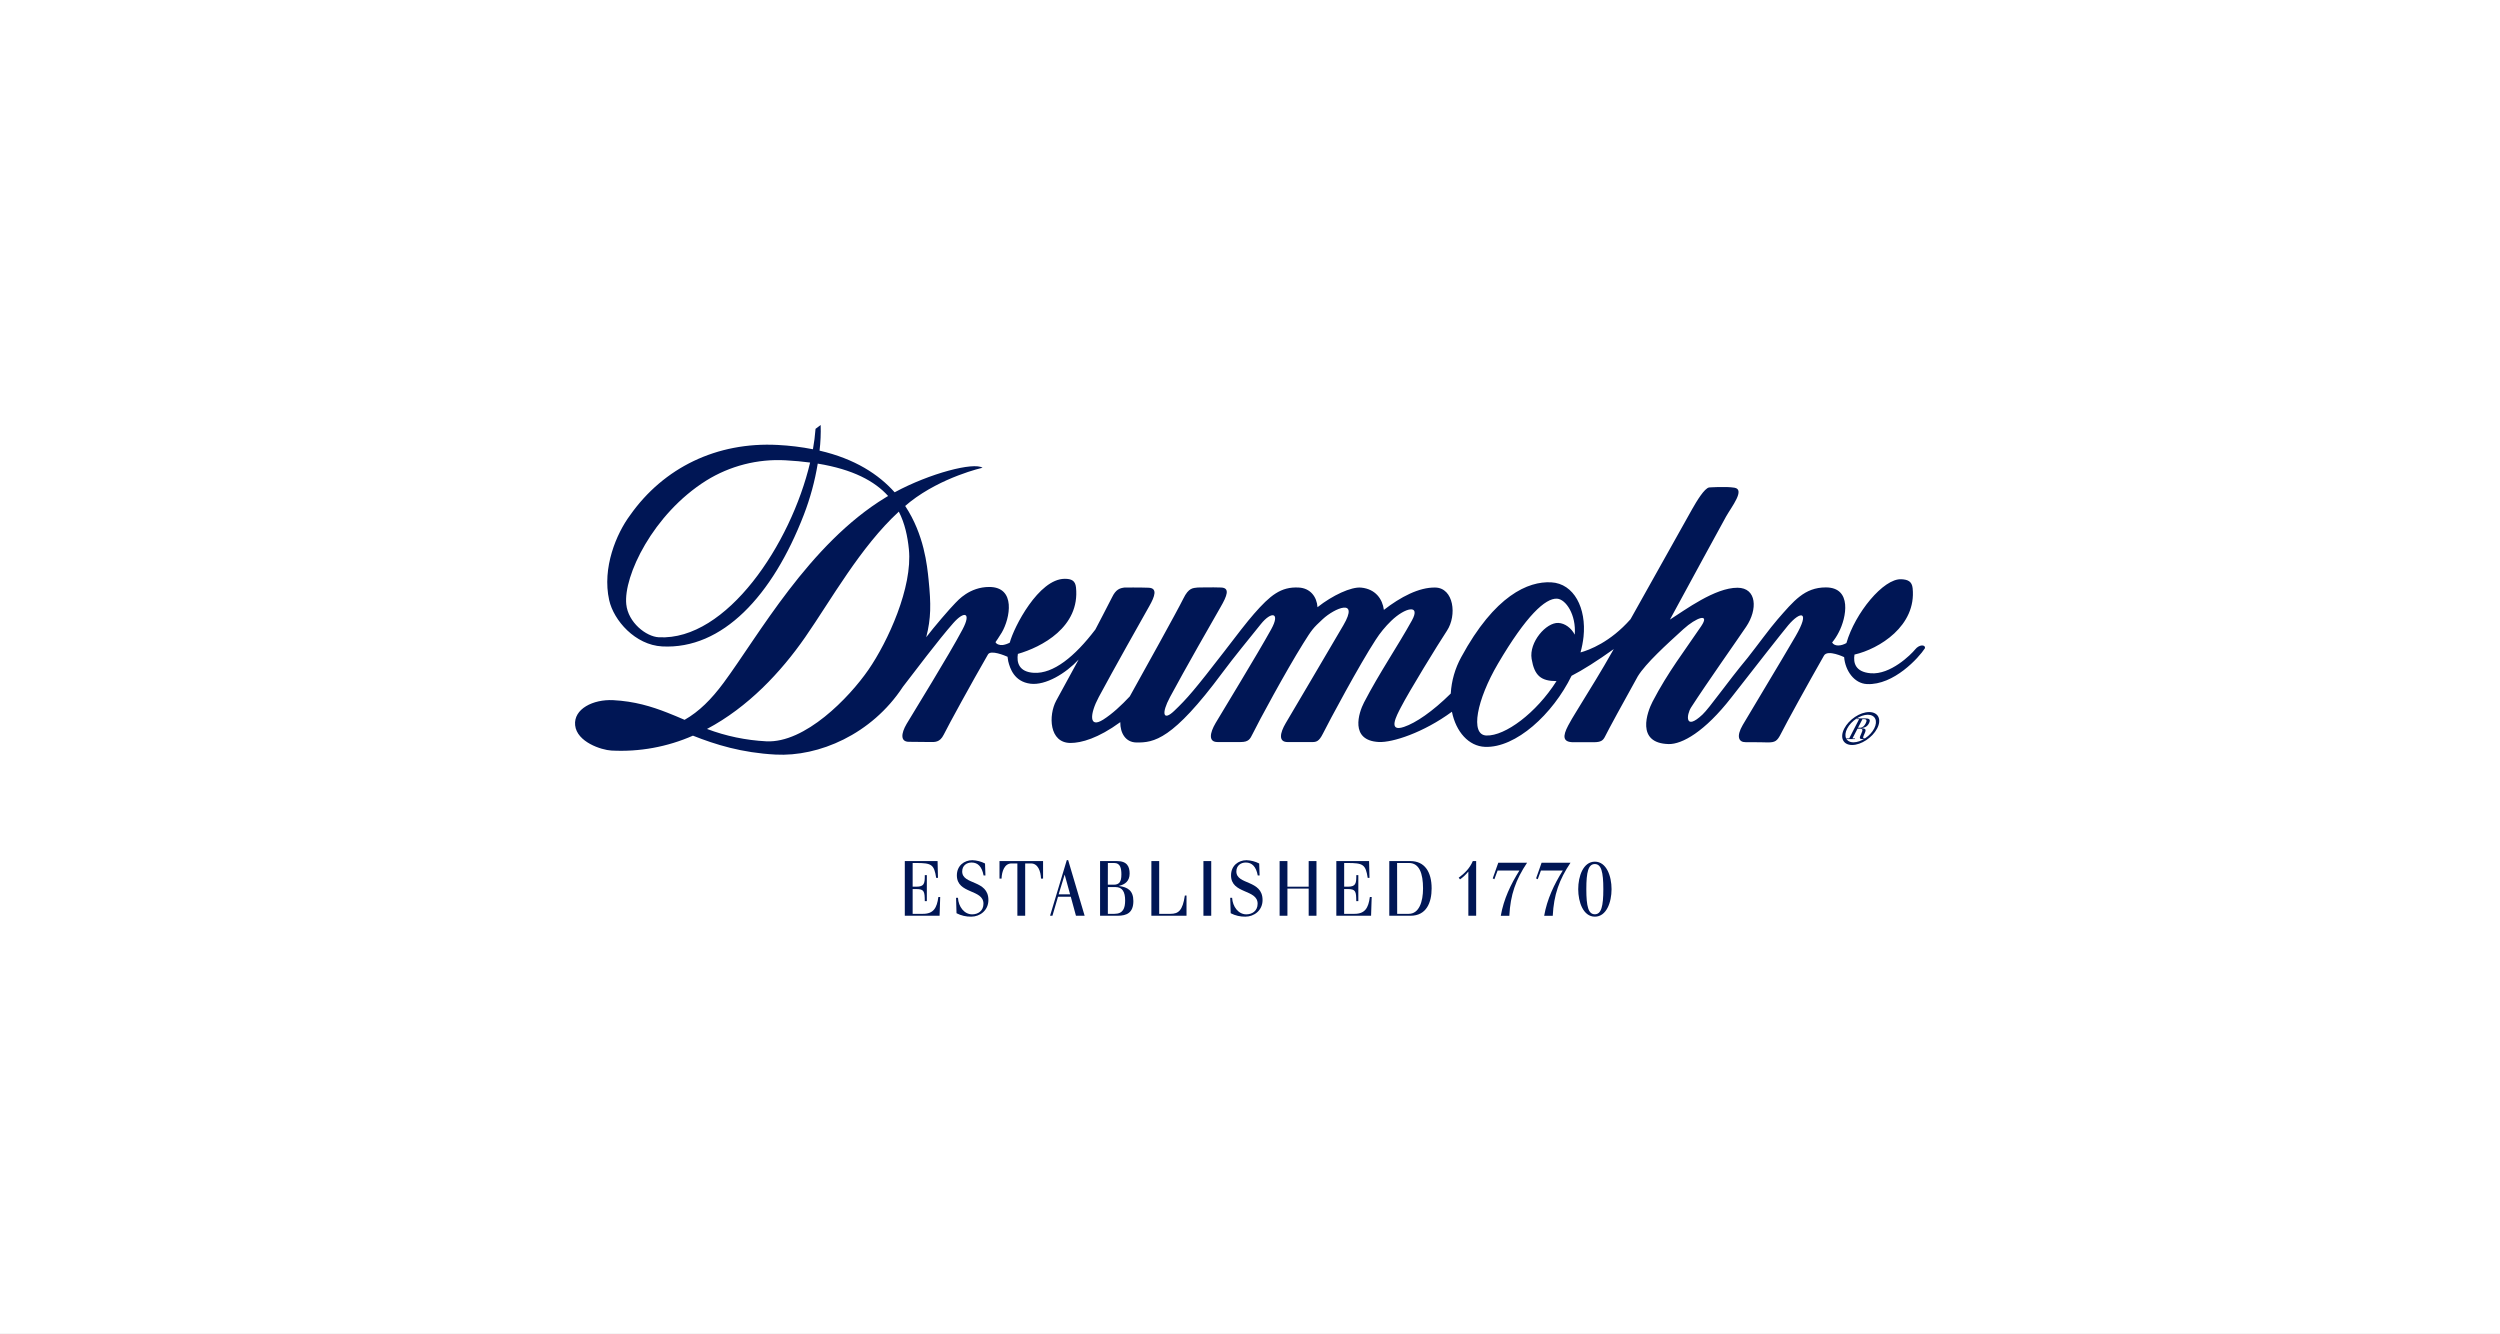
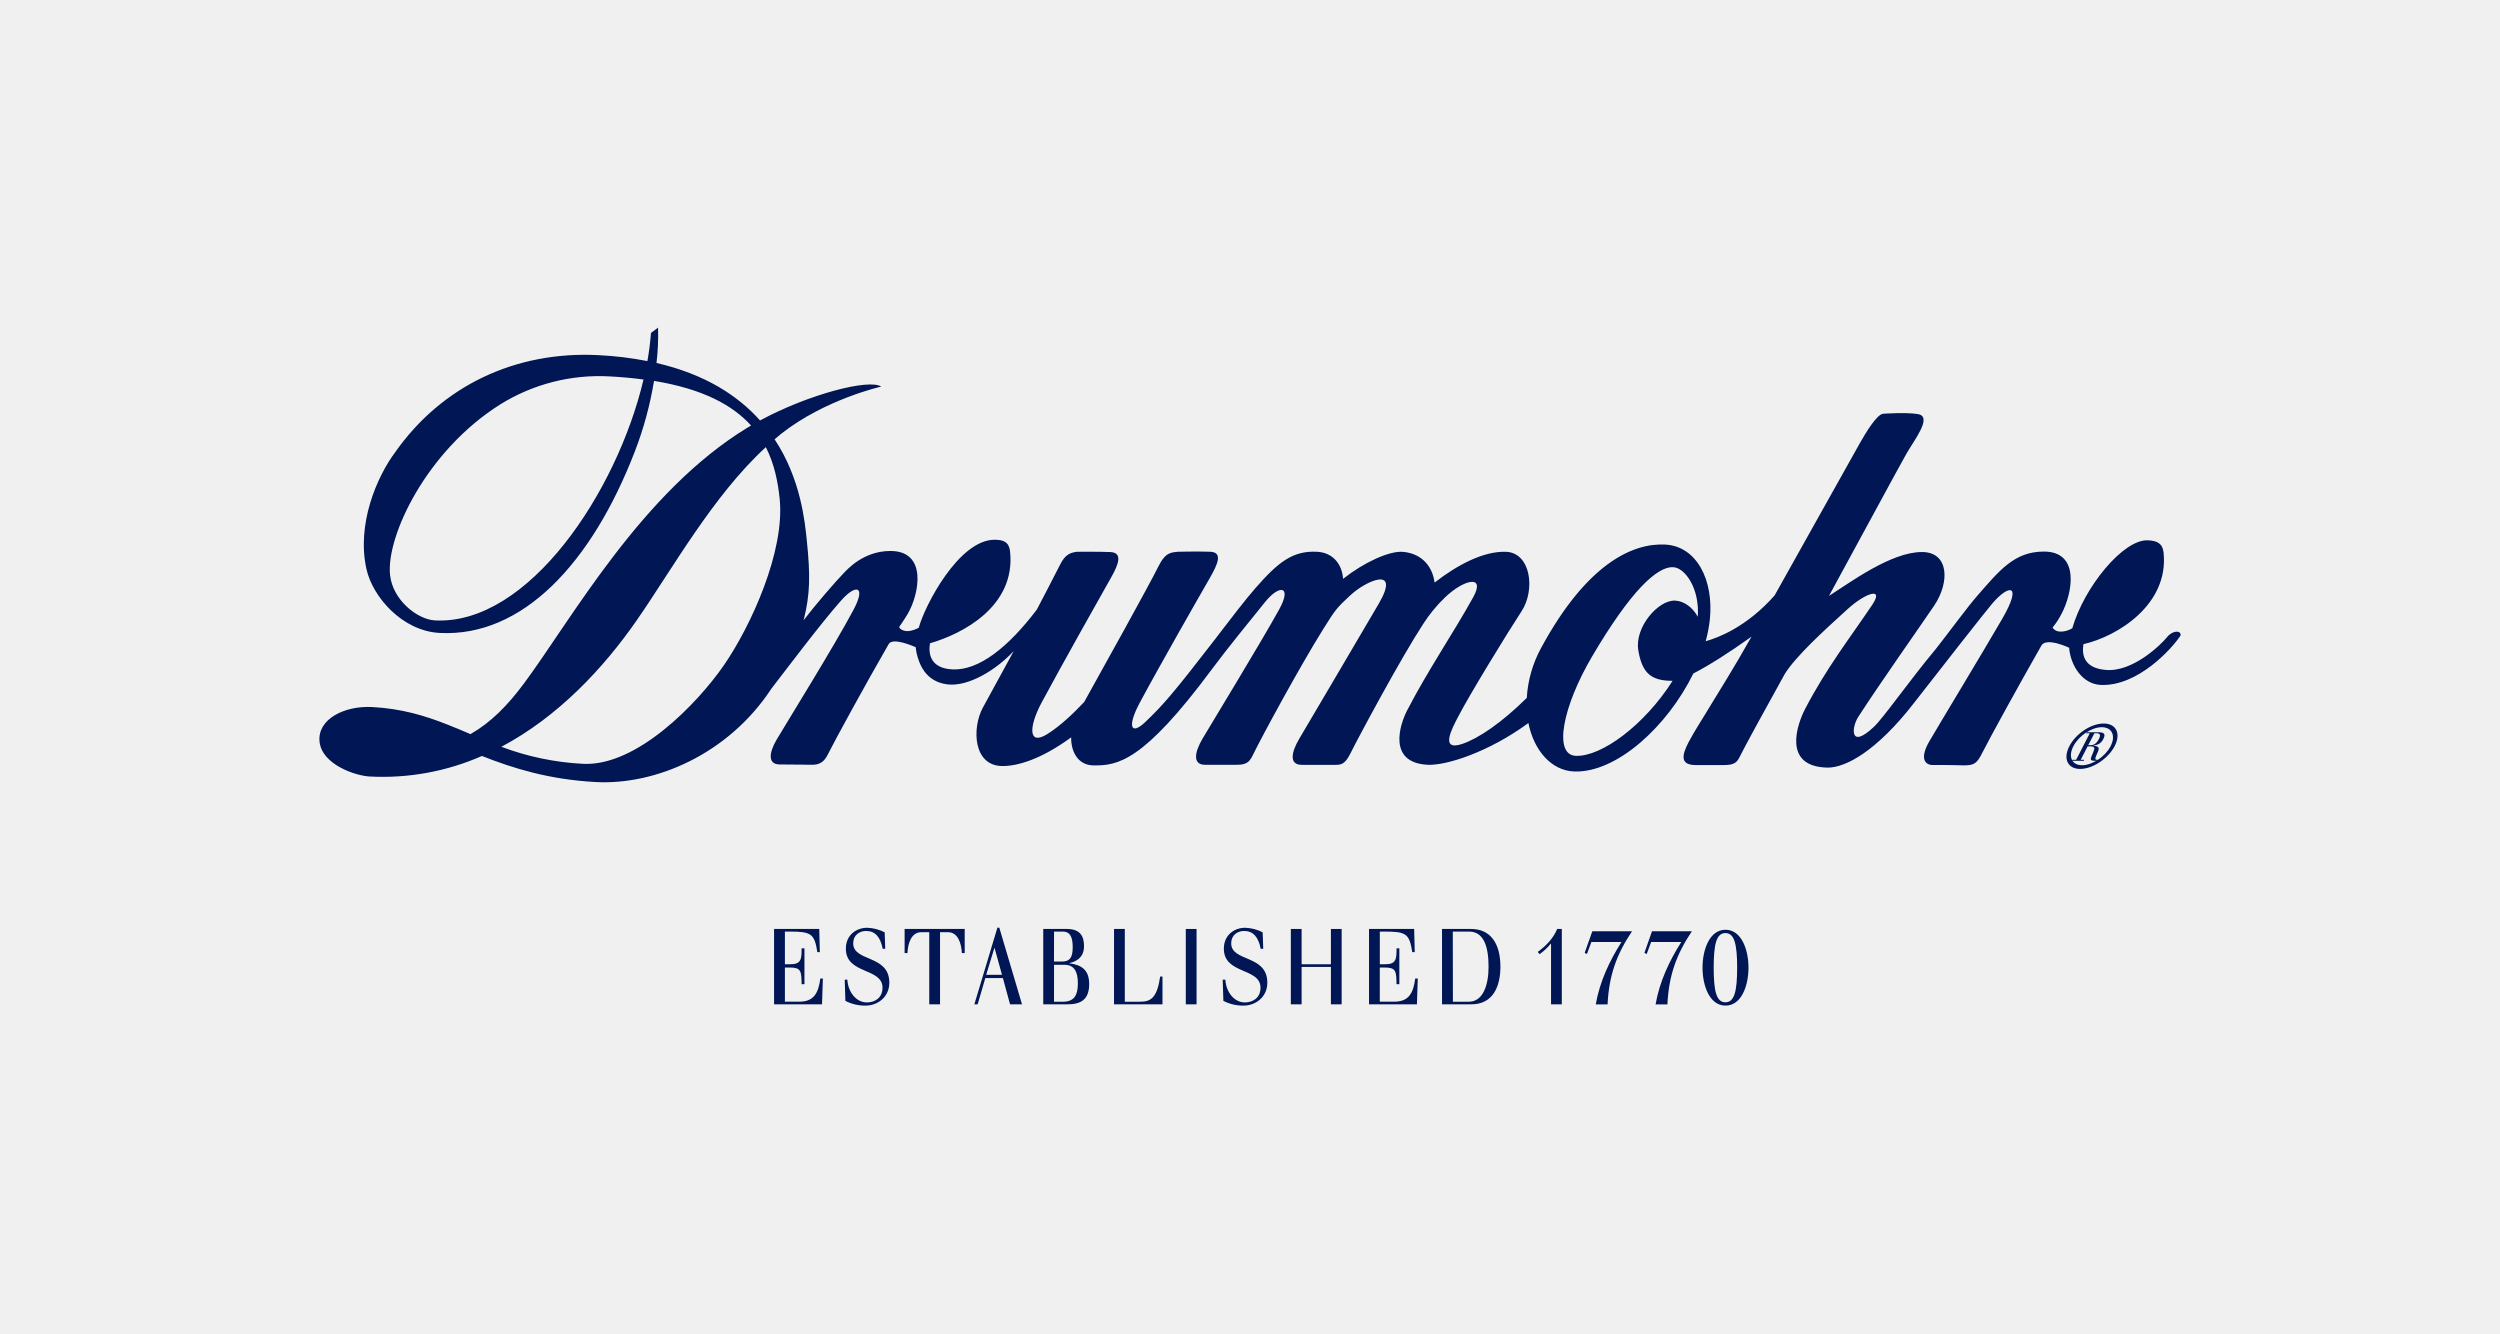
- <svg xmlns="http://www.w3.org/2000/svg" width="300" height="160" viewBox="0 0 300 160" fill="none">
-   <rect width="300" height="160" fill="white" />
-   <g clip-path="url(#clip0_117_1292)">
-     <path d="M79.053 76.473C87.197 76.903 94.912 65.28 97.213 55.506C96.302 55.385 95.328 55.292 94.27 55.236C90.92 55.049 87.593 55.901 84.74 57.675C78.345 61.693 74.806 69.132 75.152 72.51C75.375 74.701 77.532 76.392 79.053 76.473ZM104.209 80.377C106.553 76.981 109.528 70.476 109.066 65.906C108.909 64.365 108.586 62.817 107.859 61.395C103.25 65.629 99.737 71.98 96.616 76.474C93.7 80.671 89.758 84.869 84.839 87.475C87.116 88.333 89.511 88.833 91.94 88.957C96.605 89.205 101.904 83.715 104.209 80.377ZM188.971 76.16C189.159 73.775 187.9 71.895 186.837 71.84C185.444 71.766 183.14 73.884 179.759 79.637C177.222 83.953 176.365 88.199 178.372 88.262C180.615 88.333 184.339 85.576 186.782 81.732C184.924 81.732 184.13 81.089 183.794 79.064C183.466 77.068 185.536 74.675 187.007 74.752C187.783 74.79 188.549 75.352 188.971 76.16ZM229.821 77.928C230.311 77.317 231.059 77.328 230.996 77.784C230.256 78.932 227.251 82.24 224.039 82.089C222.502 82.019 221.433 80.482 221.295 78.855C221.295 78.855 219.314 77.905 218.879 78.668C216.937 82.075 214.362 86.751 213.735 88.004C213.258 88.963 212.998 89.077 212.171 89.092C212.171 89.092 210.493 89.044 209.476 89.061C208.647 89.075 208.324 88.383 209.127 87.001C209.966 85.555 213.699 79.396 215.472 76.337C217.267 73.24 216.055 73.299 214.588 75.028C214.095 75.602 210.253 80.492 207.769 83.692C204.555 87.829 201.839 89.318 200.249 89.288C196.259 89.199 197.677 85.414 198.307 84.199C200.149 80.651 202.211 78.01 204.14 75.148C205.253 73.495 203.545 74.098 202.008 75.497C199.943 77.376 197.52 79.575 196.543 81.144C194.864 84.157 192.994 87.589 192.615 88.363C192.361 88.884 192.095 89.059 191.257 89.067C190.855 89.067 189.515 89.067 188.789 89.067C187.525 89.059 187.503 88.35 188.179 87.068C188.801 85.903 189.273 85.245 190.306 83.513C190.634 82.962 192.057 80.726 193.651 77.888C191.721 79.274 189.895 80.428 188.588 81.095C186.33 85.708 181.901 89.767 178.206 89.624C176.236 89.546 174.717 87.812 174.23 85.408C170.801 87.927 167.086 89.126 165.448 89.04C161.943 88.855 163.047 85.517 163.682 84.298C165.523 80.749 167.709 77.563 169.427 74.461C170.544 72.445 168.591 72.904 166.948 74.5C166.237 75.185 165.609 75.952 165.076 76.784C163.162 79.709 159.478 86.573 158.743 88.051C158.265 89.01 157.925 89.047 157.437 89.047H154.512C153.393 89.047 153.588 87.965 154.281 86.787C155.126 85.352 159.424 78.083 161.209 75.021C163.146 71.7 160.146 72.976 158.721 74.303C157.538 75.4 157.435 75.542 156.391 77.206C154.292 80.564 150.99 86.677 150.329 88.04C150.006 88.704 149.823 89.044 148.877 89.044H146.094C144.989 89.044 145.175 87.951 145.868 86.773C146.712 85.338 150.823 78.621 152.542 75.519C153.685 73.454 152.559 73.322 151.302 74.892C149.933 76.601 148.075 78.851 146.697 80.71C140.696 88.808 138.474 89.127 136.36 89.097C135.074 89.079 134.42 87.974 134.434 86.658C131.773 88.602 129.752 89.155 128.466 89.155C125.884 89.155 125.801 85.842 126.739 84.091C127.111 83.394 129.439 79.143 129.439 79.143C127.894 80.811 125.466 82.276 123.651 82.046C121.708 81.798 121.196 80.208 120.986 79.346C120.95 79.169 120.924 78.991 120.906 78.812C120.595 78.677 118.893 77.951 118.556 78.536C116.566 81.989 113.87 86.911 113.247 88.163C112.77 89.122 112.152 89.043 111.618 89.043C111.618 89.043 110.129 89.017 109.072 89.017C108.043 89.017 108.105 88.044 108.796 86.865C109.642 85.43 113.851 78.658 115.511 75.52C116.583 73.493 115.726 73.261 114.397 74.767C112.593 76.811 109.728 80.631 108.351 82.411C104.589 88.15 98.224 90.824 93.073 90.55C89.01 90.334 85.868 89.357 83.152 88.279C80.074 89.633 76.724 90.245 73.369 90.066C72.16 90.001 69.226 89.041 69.016 87.033C68.816 85.071 71.182 83.896 73.588 84.019C76.139 84.154 78.16 84.767 80.077 85.519C80.774 85.79 81.459 86.081 82.15 86.38C83.895 85.387 85.366 83.917 86.831 81.939C90.974 76.35 97.076 65.282 106.275 59.697C106.373 59.637 106.475 59.578 106.575 59.519C104.974 57.743 102.371 56.329 98.129 55.633C97.785 57.73 97.226 59.786 96.462 61.768C92.704 71.507 86.679 77.955 79.46 77.571C76.231 77.4 73.646 74.457 73.102 72.019C72.235 68.145 73.968 64.028 75.622 61.812C79.641 56.114 86.016 53.008 93.339 53.395C94.754 53.466 96.162 53.638 97.552 53.91C97.699 53.1 97.803 52.282 97.865 51.461L98.479 50.999C98.514 52.026 98.469 53.055 98.345 54.075C102.597 55.058 105.445 56.932 107.358 59.076C111.608 56.78 116.852 55.431 117.905 56.129C117.905 56.129 113.047 57.218 109.218 60.219C109.016 60.379 108.821 60.55 108.623 60.716C110.901 64.16 111.258 67.872 111.432 69.578C111.731 72.498 111.73 74.194 111.147 76.466C112.061 75.259 113.994 73.012 114.648 72.355C114.934 72.068 116.334 70.436 118.709 70.436C121.944 70.436 121.214 74.193 120.213 75.905C119.912 76.421 119.462 77.053 119.462 77.053C119.549 77.291 119.929 77.444 120.326 77.404C120.623 77.358 120.909 77.261 121.172 77.117C121.658 75.26 124.643 69.457 127.769 69.457C128.556 69.457 129.033 69.661 129.119 70.484C129.62 75.26 124.968 77.658 122.145 78.468C121.984 79.472 122.249 80.643 124.084 80.74C126.389 80.862 128.952 78.82 131.443 75.542C131.443 75.542 133.144 72.294 133.444 71.68C133.908 70.713 134.38 70.58 134.938 70.504C134.938 70.504 136.796 70.485 137.834 70.527C138.924 70.57 138.591 71.548 137.914 72.738C137.088 74.19 133.532 80.512 131.855 83.643C130.765 85.678 130.645 87.454 132.382 86.357C133.469 85.668 134.577 84.635 135.571 83.573C137.258 80.542 141.256 73.346 142 71.834C142.652 70.502 143.152 70.578 143.715 70.502C143.715 70.502 145.488 70.46 146.532 70.502C147.623 70.545 147.257 71.489 146.457 72.868C145.618 74.318 142.078 80.518 140.402 83.649C139.312 85.684 139.604 86.543 140.893 85.318C142.449 83.838 143.358 82.782 147.001 78.064L147.114 77.914C148.233 76.446 149.686 74.557 150.479 73.662C152.425 71.442 153.7 70.389 155.848 70.505C157.238 70.578 158.02 71.611 158.101 72.863C159.907 71.435 162.152 70.39 163.352 70.514C165.066 70.689 165.898 71.885 166.066 73.187C168.059 71.64 170.294 70.46 172.236 70.505C174.444 70.548 174.863 73.821 173.631 75.691C172.523 77.373 169.102 82.946 168.094 84.903C167.604 85.852 166.481 87.901 168.474 87.229C169.89 86.753 171.893 85.395 174.09 83.226C174.18 81.696 174.609 80.205 175.345 78.862C179.372 71.432 183.394 69.733 186.143 69.879C188.892 70.026 190.381 72.992 190.024 76.411C189.953 77.046 189.833 77.675 189.662 78.291C190.709 78.004 193.234 77.06 195.663 74.305C198.789 68.726 202.291 62.455 203.064 61.085C203.587 60.158 204.54 58.572 205.098 58.495C205.098 58.495 207.086 58.351 208.137 58.525C209.44 58.743 207.813 60.781 207.137 61.969C206.461 63.157 202.764 70.004 200.391 74.352C202.219 73.193 205.801 70.519 208.502 70.529C210.829 70.537 210.93 73.145 209.544 75.2C208.421 76.869 204.838 81.936 202.934 84.887C202.362 85.777 202.161 87.757 204.298 85.748C205.167 84.929 207.221 81.937 209.716 78.937C210.826 77.529 212.431 75.328 213.304 74.333C215.258 72.095 216.545 70.489 219.101 70.489C222.285 70.489 221.573 74.13 220.646 75.883C220.427 76.317 220.161 76.725 219.854 77.101C220.154 77.608 220.953 77.523 221.569 77.167C222.598 73.58 226.015 69.394 228.165 69.508C228.951 69.549 229.434 69.769 229.518 70.593C229.98 75.108 225.509 77.868 222.539 78.549C222.378 79.545 222.64 80.636 224.481 80.791C226.845 80.994 229.31 78.562 229.821 77.928Z" fill="#001655" />
-     <path fill-rule="evenodd" clip-rule="evenodd" d="M221.313 87.421C220.749 88.512 221.17 89.4 222.255 89.4C223.339 89.4 224.683 88.512 225.255 87.421C225.826 86.331 225.398 85.448 224.301 85.448C223.203 85.448 221.879 86.331 221.313 87.421ZM221.665 87.421C222.136 86.512 223.245 85.768 224.135 85.768C225.025 85.768 225.374 86.512 224.904 87.421C224.433 88.331 223.315 89.079 222.42 89.079C221.526 89.079 221.192 88.333 221.665 87.421Z" fill="#001655" />
-     <path fill-rule="evenodd" clip-rule="evenodd" d="M221.906 88.604H221.58L221.536 88.691H222.566L222.61 88.604H222.3L222.903 87.437H223.122C223.561 87.437 223.559 87.581 223.353 88.038C223.13 88.528 223.078 88.691 223.496 88.691H223.749L223.793 88.604H223.708C223.496 88.604 223.565 88.424 223.736 88.056C223.992 87.507 223.879 87.437 223.386 87.376V87.368C223.743 87.327 224.061 87.209 224.269 86.806C224.531 86.302 224.269 86.209 223.828 86.209H222.815L222.77 86.295H223.095L221.906 88.604ZM223.495 86.295H223.675C224.028 86.295 224.046 86.486 223.879 86.809C223.736 87.096 223.509 87.329 223.202 87.329H222.959L223.495 86.295Z" fill="#001655" />
-     <path fill-rule="evenodd" clip-rule="evenodd" d="M126.008 109.889H126.294L126.963 107.605H128.493L129.115 109.889H130.156L128.18 103.219H128.014L126.008 109.889ZM128.413 107.321H127.037L127.752 104.978H127.767L128.413 107.321Z" fill="#001655" />
-     <path fill-rule="evenodd" clip-rule="evenodd" d="M132.945 106.449H133.865C134.688 106.449 135.017 107.035 135.017 108.054C135.017 108.991 134.771 109.661 133.731 109.661H132.942L132.945 106.449ZM132.945 103.559H133.709C134.432 103.559 134.567 104.191 134.567 104.935C134.567 105.87 134.281 106.164 133.629 106.164H132.939L132.945 103.559ZM132.008 109.89H134.112C135.214 109.89 136.004 109.532 136.004 108.129C136.004 106.862 135.312 106.459 134.289 106.321V106.302C135.004 106.137 135.555 105.728 135.555 104.824C135.555 104.016 135.27 103.329 134.042 103.329H132.008V109.89Z" fill="#001655" />
-     <path fill-rule="evenodd" clip-rule="evenodd" d="M193.387 106.7C193.387 105.14 192.778 103.399 191.387 103.399C189.995 103.399 189.386 105.134 189.386 106.7C189.386 108.265 189.995 110 191.387 110C192.778 110 193.387 108.265 193.387 106.7ZM192.4 106.7C192.4 108.775 192.152 109.713 191.379 109.713C190.606 109.713 190.359 108.777 190.359 106.7C190.359 104.622 190.606 103.686 191.379 103.686C192.152 103.686 192.4 104.632 192.4 106.7Z" fill="#001655" />
-     <path fill-rule="evenodd" clip-rule="evenodd" d="M166.714 109.661V109.89H169.262C171.178 109.89 171.796 108.294 171.796 106.614C171.796 104.632 170.964 103.329 169.238 103.329H166.714V109.661ZM167.651 103.559H169.08C170.313 103.559 170.765 104.806 170.765 106.614C170.765 108.211 170.288 109.661 169.051 109.661H167.661L167.651 103.559Z" fill="#001655" />
-     <path fill-rule="evenodd" clip-rule="evenodd" d="M138.164 109.89H142.382V107.467H142.182C141.919 109.267 141.409 109.661 140.467 109.661H139.103V103.329H138.166L138.164 109.89Z" fill="#001655" />
-     <path fill-rule="evenodd" clip-rule="evenodd" d="M108.576 109.89H112.75L112.824 107.642H112.603C112.43 108.954 112.018 109.661 110.761 109.661H109.518V106.687H109.962C110.917 106.687 110.962 106.99 110.974 108.137H111.221V105.017H110.974C110.982 106.008 110.917 106.403 109.962 106.403H109.518V103.559H109.914C111.788 103.559 112.092 103.724 112.342 105.348H112.557L112.508 103.329H108.576V109.89Z" fill="#001655" />
-     <path fill-rule="evenodd" clip-rule="evenodd" d="M114.783 109.587C115.329 109.87 115.937 110.012 116.552 110C117.572 110 118.608 109.267 118.608 108.008C118.608 105.54 115.464 106.219 115.464 104.577C115.464 103.851 116.016 103.503 116.592 103.503C117.356 103.503 117.833 104.008 118.03 105.054H118.252L118.203 103.619C117.731 103.376 117.212 103.242 116.682 103.224C115.711 103.224 114.824 103.876 114.824 105.041C114.824 107.308 118.015 106.675 118.015 108.446C118.015 109.327 117.34 109.722 116.659 109.722C115.704 109.722 115.013 108.795 114.956 107.739H114.726L114.783 109.587Z" fill="#001655" />
-     <path fill-rule="evenodd" clip-rule="evenodd" d="M122.085 109.89H123.022V103.613H123.728C124.568 103.613 124.888 104.577 124.921 105.43H125.168V103.329H119.939V105.43H120.186C120.219 104.577 120.532 103.613 121.378 103.613H122.085V109.89Z" fill="#001655" />
-     <path fill-rule="evenodd" clip-rule="evenodd" d="M147.683 109.587C148.229 109.87 148.837 110.012 149.451 110C150.471 110 151.507 109.267 151.507 108.008C151.507 105.54 148.364 106.219 148.364 104.577C148.364 103.851 148.916 103.503 149.491 103.503C150.256 103.503 150.733 104.008 150.93 105.054H151.152L151.103 103.619C150.631 103.376 150.111 103.242 149.581 103.224C148.611 103.224 147.724 103.876 147.724 105.041C147.724 107.308 150.914 106.675 150.914 108.446C150.914 109.327 150.24 109.722 149.559 109.722C148.604 109.722 147.913 108.795 147.855 107.739H147.625L147.683 109.587Z" fill="#001655" />
-     <path fill-rule="evenodd" clip-rule="evenodd" d="M157.041 106.403H154.491V103.329H153.553V109.889H154.491V106.632H157.041V109.889H157.977V103.329H157.041V106.403Z" fill="#001655" />
-     <path fill-rule="evenodd" clip-rule="evenodd" d="M160.36 109.89H164.529L164.603 107.642H164.382C164.209 108.954 163.797 109.661 162.54 109.661H161.297V106.687H161.741C162.696 106.687 162.742 106.99 162.753 108.137H163V105.017H162.756C162.764 106.008 162.699 106.403 161.744 106.403H161.3V103.559H161.696C163.57 103.559 163.875 103.724 164.125 105.348H164.339L164.289 103.329H160.36V109.89Z" fill="#001655" />
-     <path fill-rule="evenodd" clip-rule="evenodd" d="M175.202 105.522C175.572 105.265 175.903 104.956 176.186 104.605H176.202V109.89H177.139V103.329H176.736C176.383 104.19 175.725 104.824 175.043 105.329L175.202 105.522Z" fill="#001655" />
-     <path fill-rule="evenodd" clip-rule="evenodd" d="M179.128 105.408L179.325 105.509L179.712 104.463H182.33C181.294 106.106 180.438 107.906 180.094 109.895H181.121C181.244 107.373 181.894 105.555 183.251 103.527H179.795L179.128 105.408Z" fill="#001655" />
-     <path fill-rule="evenodd" clip-rule="evenodd" d="M184.33 105.408L184.527 105.509L184.913 104.463H187.537C186.5 106.106 185.646 107.906 185.3 109.895H186.33C186.455 107.373 187.105 105.555 188.46 103.527H184.991L184.33 105.408Z" fill="#001655" />
-     <path d="M145.348 103.329H144.411V109.891H145.348V103.329Z" fill="#001655" />
+ <svg xmlns="http://www.w3.org/2000/svg" xmlns:xlink="http://www.w3.org/1999/xlink" version="1.1" id="レイヤー_1" x="0px" y="0px" width="1800px" height="960px" viewBox="0 0 1800 960" enable-background="new 0 0 1800 960" xml:space="preserve">
+   <g>
+     <defs>
+       <rect id="SVGID_1_" x="229.94" y="235.97" width="1340.11" height="488.07" />
+     </defs>
+     <clipPath id="SVGID_00000028319360671127610360000007242320692033267361_">
+       <use xlink:href="#SVGID_1_" overflow="visible" />
+     </clipPath>
+     <g clip-path="url(#SVGID_00000028319360671127610360000007242320692033267361_)">
+       <path fill="#001655" d="M313.1,446.69c67.37,3.56,131.19-92.59,150.23-173.45c-7.54-1-15.6-1.77-24.35-2.23    c-27.72-1.55-55.24,5.5-78.83,20.18c-52.9,33.24-82.18,94.77-79.32,122.71C282.68,432.03,300.53,446.02,313.1,446.69z     M521.2,478.98c19.39-28.1,44-81.9,40.18-119.71c-1.3-12.75-3.97-25.56-9.98-37.32c-38.13,35.03-67.19,87.57-93,124.74    c-24.12,34.72-56.73,69.44-97.42,91c18.83,7.1,38.65,11.24,58.74,12.26C458.3,552.01,502.13,506.6,521.2,478.98z M1222.38,444.1    c1.56-19.73-8.86-35.28-17.65-35.74c-11.52-0.61-30.58,16.92-58.55,64.5c-20.99,35.71-28.08,70.83-11.47,71.35    c18.55,0.58,49.36-22.22,69.57-54.02c-15.37,0-21.94-5.32-24.72-22.07c-2.71-16.51,14.41-36.31,26.58-35.67    C1212.55,432.76,1218.89,437.42,1222.38,444.1z M1560.3,458.72c4.05-5.06,10.24-4.96,9.72-1.19c-6.12,9.5-30.98,36.86-57.55,35.61    c-12.71-0.58-21.56-13.29-22.7-26.76c0,0-16.39-7.86-19.99-1.54c-16.06,28.18-37.37,66.87-42.55,77.23    c-3.95,7.93-6.1,8.88-12.94,9c0,0-13.88-0.39-22.29-0.25c-6.86,0.11-9.53-5.61-2.89-17.05c6.94-11.97,37.82-62.91,52.49-88.22    c14.85-25.62,4.82-25.13-7.31-10.83c-4.08,4.75-35.86,45.2-56.41,71.67c-26.59,34.22-49.05,46.54-62.21,46.29    c-33.01-0.74-21.28-32.05-16.06-42.1c15.24-29.34,32.3-51.2,48.25-74.87c9.21-13.67-4.92-8.69-17.64,2.88    c-17.08,15.54-37.13,33.74-45.21,46.71c-13.89,24.93-29.36,53.32-32.49,59.72c-2.1,4.31-4.3,5.76-11.23,5.83    c-3.33,0-14.41,0-20.42,0c-10.46-0.07-10.64-5.94-5.05-16.54c5.15-9.64,9.05-15.09,17.6-29.41c2.71-4.56,14.48-23.05,27.67-46.53    c-15.97,11.47-31.07,21.01-41.88,26.53c-18.68,38.16-55.32,71.74-85.88,70.56c-16.3-0.64-28.86-14.99-32.89-34.87    c-28.37,20.83-59.1,30.76-72.65,30.04c-28.99-1.53-19.86-29.14-14.61-39.23c15.23-29.36,33.31-55.71,47.52-81.37    c9.24-16.68-6.92-12.88-20.51,0.32c-5.88,5.67-11.08,12.01-15.49,18.9c-15.83,24.19-46.31,80.98-52.39,93.2    c-3.95,7.93-6.77,8.24-10.8,8.24h-24.2c-9.26,0-7.64-8.95-1.91-18.7c6.99-11.87,42.54-72,57.31-97.34    c16.02-27.47-8.79-16.92-20.58-5.94c-9.79,9.07-10.64,10.24-19.27,24.01c-17.36,27.78-44.68,78.34-50.15,89.62    c-2.67,5.5-4.19,8.31-12.01,8.31h-23.02c-9.14,0-7.6-9.04-1.87-18.79c6.98-11.87,40.99-67.43,55.21-93.1    c9.46-17.08,0.14-18.17-10.26-5.19c-11.32,14.14-26.69,32.75-38.09,48.13c-49.64,66.98-68.02,69.63-85.51,69.38    c-10.64-0.15-16.05-9.29-15.93-20.18c-22.01,16.08-38.73,20.65-49.37,20.65c-21.36,0-22.05-27.41-14.29-41.89    c3.08-5.77,22.34-40.93,22.34-40.93c-12.78,13.79-32.87,25.91-47.88,24.01c-16.07-2.05-20.31-15.21-22.05-22.34    c-0.3-1.46-0.51-2.93-0.66-4.42c-2.57-1.12-16.65-7.12-19.44-2.28c-16.46,28.56-38.76,69.27-43.92,79.64    c-3.95,7.93-9.06,7.28-13.48,7.28c0,0-12.32-0.21-21.06-0.21c-8.51,0-8-8.05-2.28-17.81c7-11.87,41.82-67.89,55.55-93.85    c8.87-16.77,1.78-18.68-9.22-6.23c-14.92,16.91-38.62,48.51-50.01,63.23c-31.12,47.48-83.78,69.59-126.38,67.33    c-33.61-1.78-59.6-9.86-82.07-18.78c-25.46,11.2-53.17,16.26-80.93,14.78c-10-0.53-34.28-8.48-36.01-25.09    c-1.65-16.23,17.92-25.95,37.82-24.93c21.11,1.12,37.82,6.18,53.68,12.4c5.77,2.24,11.43,4.65,17.15,7.12    c14.43-8.21,26.6-20.37,38.72-36.74c34.27-46.23,84.75-137.79,160.85-183.99c0.81-0.5,1.65-0.99,2.48-1.47    c-13.24-14.69-34.78-26.39-69.87-32.14c-2.85,17.35-7.47,34.35-13.79,50.74c-31.08,80.56-80.93,133.91-140.65,130.73    c-26.71-1.41-48.09-25.76-52.6-45.93c-7.17-32.05,7.16-66.1,20.85-84.43c33.25-47.14,85.98-72.84,146.56-69.63    c11.7,0.59,23.35,2.01,34.85,4.26c1.21-6.7,2.08-13.47,2.59-20.26l5.08-3.82c0.28,8.5-0.09,17.01-1.11,25.45    c35.17,8.13,58.73,23.63,74.56,41.37c35.16-18.99,78.54-30.15,87.25-24.38c0,0-40.19,9.01-71.86,33.84    c-1.67,1.32-3.28,2.73-4.92,4.11c18.84,28.49,21.8,59.2,23.24,73.31c2.47,24.16,2.47,38.19-2.36,56.98    c7.56-9.98,23.55-28.57,28.96-34.01c2.37-2.37,13.95-15.87,33.59-15.87c26.76,0,20.72,31.08,12.44,45.24    c-2.49,4.27-6.21,9.5-6.21,9.5c0.72,1.97,3.86,3.24,7.15,2.91c2.46-0.38,4.82-1.18,7-2.37c4.02-15.36,28.71-63.36,54.57-63.36    c6.51,0,10.46,1.69,11.17,8.49c4.14,39.52-34.34,59.35-57.69,66.05c-1.33,8.31,0.86,17.99,16.04,18.8    c19.07,1.01,40.27-15.88,60.88-43.01c0,0,14.07-26.86,16.55-31.94c3.84-8,7.74-9.1,12.36-9.73c0,0,15.37-0.15,23.96,0.19    c9.02,0.36,6.26,8.45,0.66,18.29c-6.83,12.01-36.25,64.31-50.12,90.21c-9.02,16.83-10.01,31.53,4.36,22.45    c8.99-5.7,18.16-14.24,26.38-23.03c13.96-25.07,47.03-84.6,53.18-97.11c5.39-11.02,9.53-10.39,14.19-11.02c0,0,14.67-0.34,23.3,0    c9.03,0.36,6,8.17-0.62,19.57c-6.94,11.99-36.22,63.28-50.09,89.18c-9.02,16.83-6.6,23.94,4.06,13.8    c12.87-12.24,20.39-20.97,50.53-60l0.93-1.25c9.26-12.14,21.28-27.76,27.84-35.17c16.1-18.36,26.65-27.08,44.41-26.11    c11.5,0.61,17.97,9.15,18.64,19.5c14.94-11.81,33.51-20.45,43.44-19.43c14.18,1.45,21.06,11.35,22.45,22.11    c16.49-12.8,34.98-22.55,51.04-22.19c18.27,0.36,21.73,27.43,11.54,42.9c-9.17,13.91-37.47,60.02-45.8,76.21    c-4.05,7.85-13.34,24.8,3.14,19.24c11.71-3.94,28.28-15.17,46.46-33.12c0.74-12.66,4.29-24.99,10.38-36.1    c33.31-61.46,66.58-75.52,89.32-74.31c22.74,1.21,35.06,25.75,32.1,54.03c-0.59,5.26-1.58,10.46-2.99,15.55    c8.66-2.37,29.55-10.18,49.64-32.98c25.86-46.15,54.83-98.02,61.22-109.36c4.33-7.67,12.21-20.78,16.83-21.43    c0,0,16.45-1.19,25.14,0.25c10.78,1.8-2.68,18.66-8.27,28.49c-5.59,9.83-36.17,66.47-55.8,102.44    c15.12-9.59,44.75-31.71,67.1-31.62c19.25,0.06,20.09,21.64,8.62,38.64c-9.29,13.8-38.93,55.72-54.68,80.14    c-4.73,7.36-6.39,23.74,11.28,7.12c7.19-6.78,24.18-31.53,44.82-56.35c9.18-11.64,22.46-29.85,29.68-38.08    c16.16-18.52,26.81-31.8,47.95-31.8c26.34,0,20.45,30.12,12.78,44.62c-1.81,3.59-4.01,6.97-6.55,10.08    c2.48,4.19,9.09,3.49,14.19,0.55c8.51-29.68,36.78-64.3,54.56-63.36c6.5,0.34,10.5,2.16,11.19,8.97    c3.82,37.36-33.16,60.18-57.73,65.82c-1.33,8.24,0.84,17.26,16.06,18.54C1535.69,484.09,1556.08,463.97,1560.3,458.72z" />
+       <path fill-rule="evenodd" clip-rule="evenodd" fill="#001655" d="M1489.92,537.26c-4.67,9.02-1.18,16.37,7.79,16.37    c8.97,0,20.09-7.35,24.82-16.37c4.72-9.02,1.18-16.32-7.89-16.32C1505.56,520.93,1494.61,528.23,1489.92,537.26z M1492.84,537.26    c3.9-7.53,13.07-13.67,20.43-13.67s10.25,6.15,6.36,13.67c-3.9,7.53-13.14,13.71-20.55,13.71    C1491.69,550.97,1488.92,544.79,1492.84,537.26z" />
+       <path fill-rule="evenodd" clip-rule="evenodd" fill="#001655" d="M1494.83,547.04h-2.7l-0.36,0.72h8.52l0.36-0.72h-2.56l4.99-9.65    h1.81c3.63,0,3.62,1.19,1.91,4.97c-1.84,4.05-2.27,5.4,1.18,5.4h2.09l0.36-0.72h-0.7c-1.75,0-1.18-1.48,0.23-4.53    c2.12-4.53,1.18-5.12-2.9-5.63v-0.06c2.95-0.34,5.58-1.32,7.3-4.65c2.17-4.17,0-4.94-3.65-4.94h-8.38l-0.37,0.71h2.69    L1494.83,547.04z M1507.97,527.94h1.49c2.92,0,3.07,1.58,1.69,4.25c-1.18,2.37-3.06,4.31-5.6,4.31h-2.01L1507.97,527.94z" />
+       <path fill-rule="evenodd" clip-rule="evenodd" fill="#001655" d="M701.53,723.11h2.37l5.53-18.89h12.66l5.15,18.89h8.61    l-16.35-55.18h-1.37L701.53,723.11z M721.43,701.87h-11.38l5.91-19.38h0.12L721.43,701.87z" />
+       <path fill-rule="evenodd" clip-rule="evenodd" fill="#001655" d="M758.92,694.66h7.61c6.81,0,9.53,4.85,9.53,13.28    c0,7.75-2.04,13.29-10.64,13.29h-6.53L758.92,694.66z M758.92,670.75h6.32c5.98,0,7.1,5.23,7.1,11.38    c0,7.73-2.37,10.17-7.76,10.17h-5.71L758.92,670.75z M751.16,723.12h17.4c9.12,0,15.65-2.96,15.65-14.57    c0-10.48-5.72-13.81-14.19-14.96v-0.16c5.91-1.36,10.47-4.75,10.47-12.23c0-6.68-2.36-12.37-12.52-12.37h-16.83V723.12z" />
+       <path fill-rule="evenodd" clip-rule="evenodd" fill="#001655" d="M1258.91,696.73c0-12.9-5.04-27.31-16.54-27.31    c-11.52,0-16.55,14.35-16.55,27.31c0,12.95,5.04,27.3,16.55,27.3C1253.87,724.03,1258.91,709.68,1258.91,696.73z M1250.75,696.73    c0,17.17-2.05,24.92-8.45,24.92s-8.44-7.74-8.44-24.92c0-17.19,2.04-24.93,8.44-24.93S1250.75,679.63,1250.75,696.73z" />
+       <path fill-rule="evenodd" clip-rule="evenodd" fill="#001655" d="M1038.26,721.23v1.89h21.08c15.85,0,20.96-13.2,20.96-27.1    c0-16.4-6.88-27.17-21.16-27.17h-20.88V721.23z M1046.01,670.75h11.82c10.2,0,13.94,10.32,13.94,25.27    c0,13.21-3.95,25.21-14.18,25.21h-11.5L1046.01,670.75z" />
+       <path fill-rule="evenodd" clip-rule="evenodd" fill="#001655" d="M802.09,723.12h34.89v-20.04h-1.65    c-2.18,14.89-6.39,18.15-14.19,18.15h-11.28v-52.38h-7.75L802.09,723.12z" />
+       <path fill-rule="evenodd" clip-rule="evenodd" fill="#001655" d="M557.33,723.12h34.53l0.61-18.6h-1.83    c-1.43,10.85-4.84,16.7-15.24,16.7h-10.28v-24.6h3.67c7.9,0,8.27,2.51,8.37,11.99h2.04v-25.81h-2.04    c0.07,8.2-0.47,11.47-8.37,11.47h-3.67v-23.53h3.28c15.5,0,18.02,1.36,20.09,14.8h1.78l-0.41-16.7h-32.53V723.12z" />
+       <path fill-rule="evenodd" clip-rule="evenodd" fill="#001655" d="M608.67,720.62c4.52,2.34,9.55,3.52,14.63,3.42    c8.44,0,17.01-6.06,17.01-16.48c0-20.42-26.01-14.8-26.01-28.38c0-6.01,4.57-8.88,9.33-8.88c6.32,0,10.27,4.18,11.9,12.83h1.84    l-0.41-11.87c-3.9-2.01-8.2-3.12-12.58-3.27c-8.03,0-15.37,5.39-15.37,15.03c0,18.75,26.4,13.52,26.4,28.17    c0,7.29-5.58,10.56-11.22,10.56c-7.9,0-13.62-7.67-14.09-16.4h-1.9L608.67,720.62z" />
+       <path fill-rule="evenodd" clip-rule="evenodd" fill="#001655" d="M669.08,723.12h7.75V671.2h5.84c6.95,0,9.6,7.97,9.87,15.03h2.04    v-17.38h-43.26v17.38h2.04c0.27-7.06,2.86-15.03,9.86-15.03h5.85V723.12z" />
+       <path fill-rule="evenodd" clip-rule="evenodd" fill="#001655" d="M880.83,720.62c4.52,2.34,9.55,3.52,14.63,3.42    c8.44,0,17.01-6.06,17.01-16.48c0-20.42-26-14.8-26-28.38c0-6.01,4.57-8.88,9.32-8.88c6.33,0,10.27,4.18,11.9,12.83h1.84    l-0.41-11.87c-3.9-2.01-8.21-3.12-12.59-3.27c-8.02,0-15.36,5.39-15.36,15.03c0,18.75,26.39,13.52,26.39,28.17    c0,7.29-5.58,10.56-11.21,10.56c-7.9,0-13.62-7.67-14.1-16.4h-1.9L880.83,720.62z" />
+       <path fill-rule="evenodd" clip-rule="evenodd" fill="#001655" d="M958.25,694.28h-21.09v-25.43h-7.76v54.27h7.76v-26.94h21.09    v26.94h7.74v-54.27h-7.74V694.28z" />
+       <path fill-rule="evenodd" clip-rule="evenodd" fill="#001655" d="M985.7,723.12h34.49l0.61-18.6h-1.83    c-1.43,10.85-4.84,16.7-15.24,16.7h-10.28v-24.6h3.67c7.9,0,8.28,2.51,8.37,11.99h2.04v-25.81h-2.02    c0.07,8.2-0.47,11.47-8.37,11.47h-3.67v-23.53h3.28c15.5,0,18.03,1.36,20.09,14.8h1.77l-0.41-16.7h-32.5V723.12z" />
+       <path fill-rule="evenodd" clip-rule="evenodd" fill="#001655" d="M1108.48,686.99c3.06-2.13,5.8-4.68,8.14-7.59h0.13v43.72h7.75    v-54.27h-3.33c-2.92,7.12-8.36,12.37-14.01,16.54L1108.48,686.99z" />
+       <path fill-rule="evenodd" clip-rule="evenodd" fill="#001655" d="M1140.96,686.05l1.63,0.84l3.2-8.65h21.66    c-8.57,13.59-15.65,28.48-18.5,44.94h8.5c1.02-20.86,6.39-35.9,17.62-52.68h-28.59L1140.96,686.05z" />
+       <path fill-rule="evenodd" clip-rule="evenodd" fill="#001655" d="M1183.99,686.05l1.63,0.84l3.19-8.65h21.71    c-8.58,13.59-15.64,28.48-18.51,44.94h8.52c1.03-20.86,6.41-35.9,17.62-52.68h-28.7L1183.99,686.05z" />
+       <path fill="#001655" d="M861.52,668.85h-7.75v54.28h7.75V668.85z" />
+     </g>
  </g>
-   <defs>
-     <clipPath id="clip0_117_1292">
-       <rect width="162" height="59" fill="white" transform="translate(69 51)" />
-     </clipPath>
-   </defs>
</svg>
